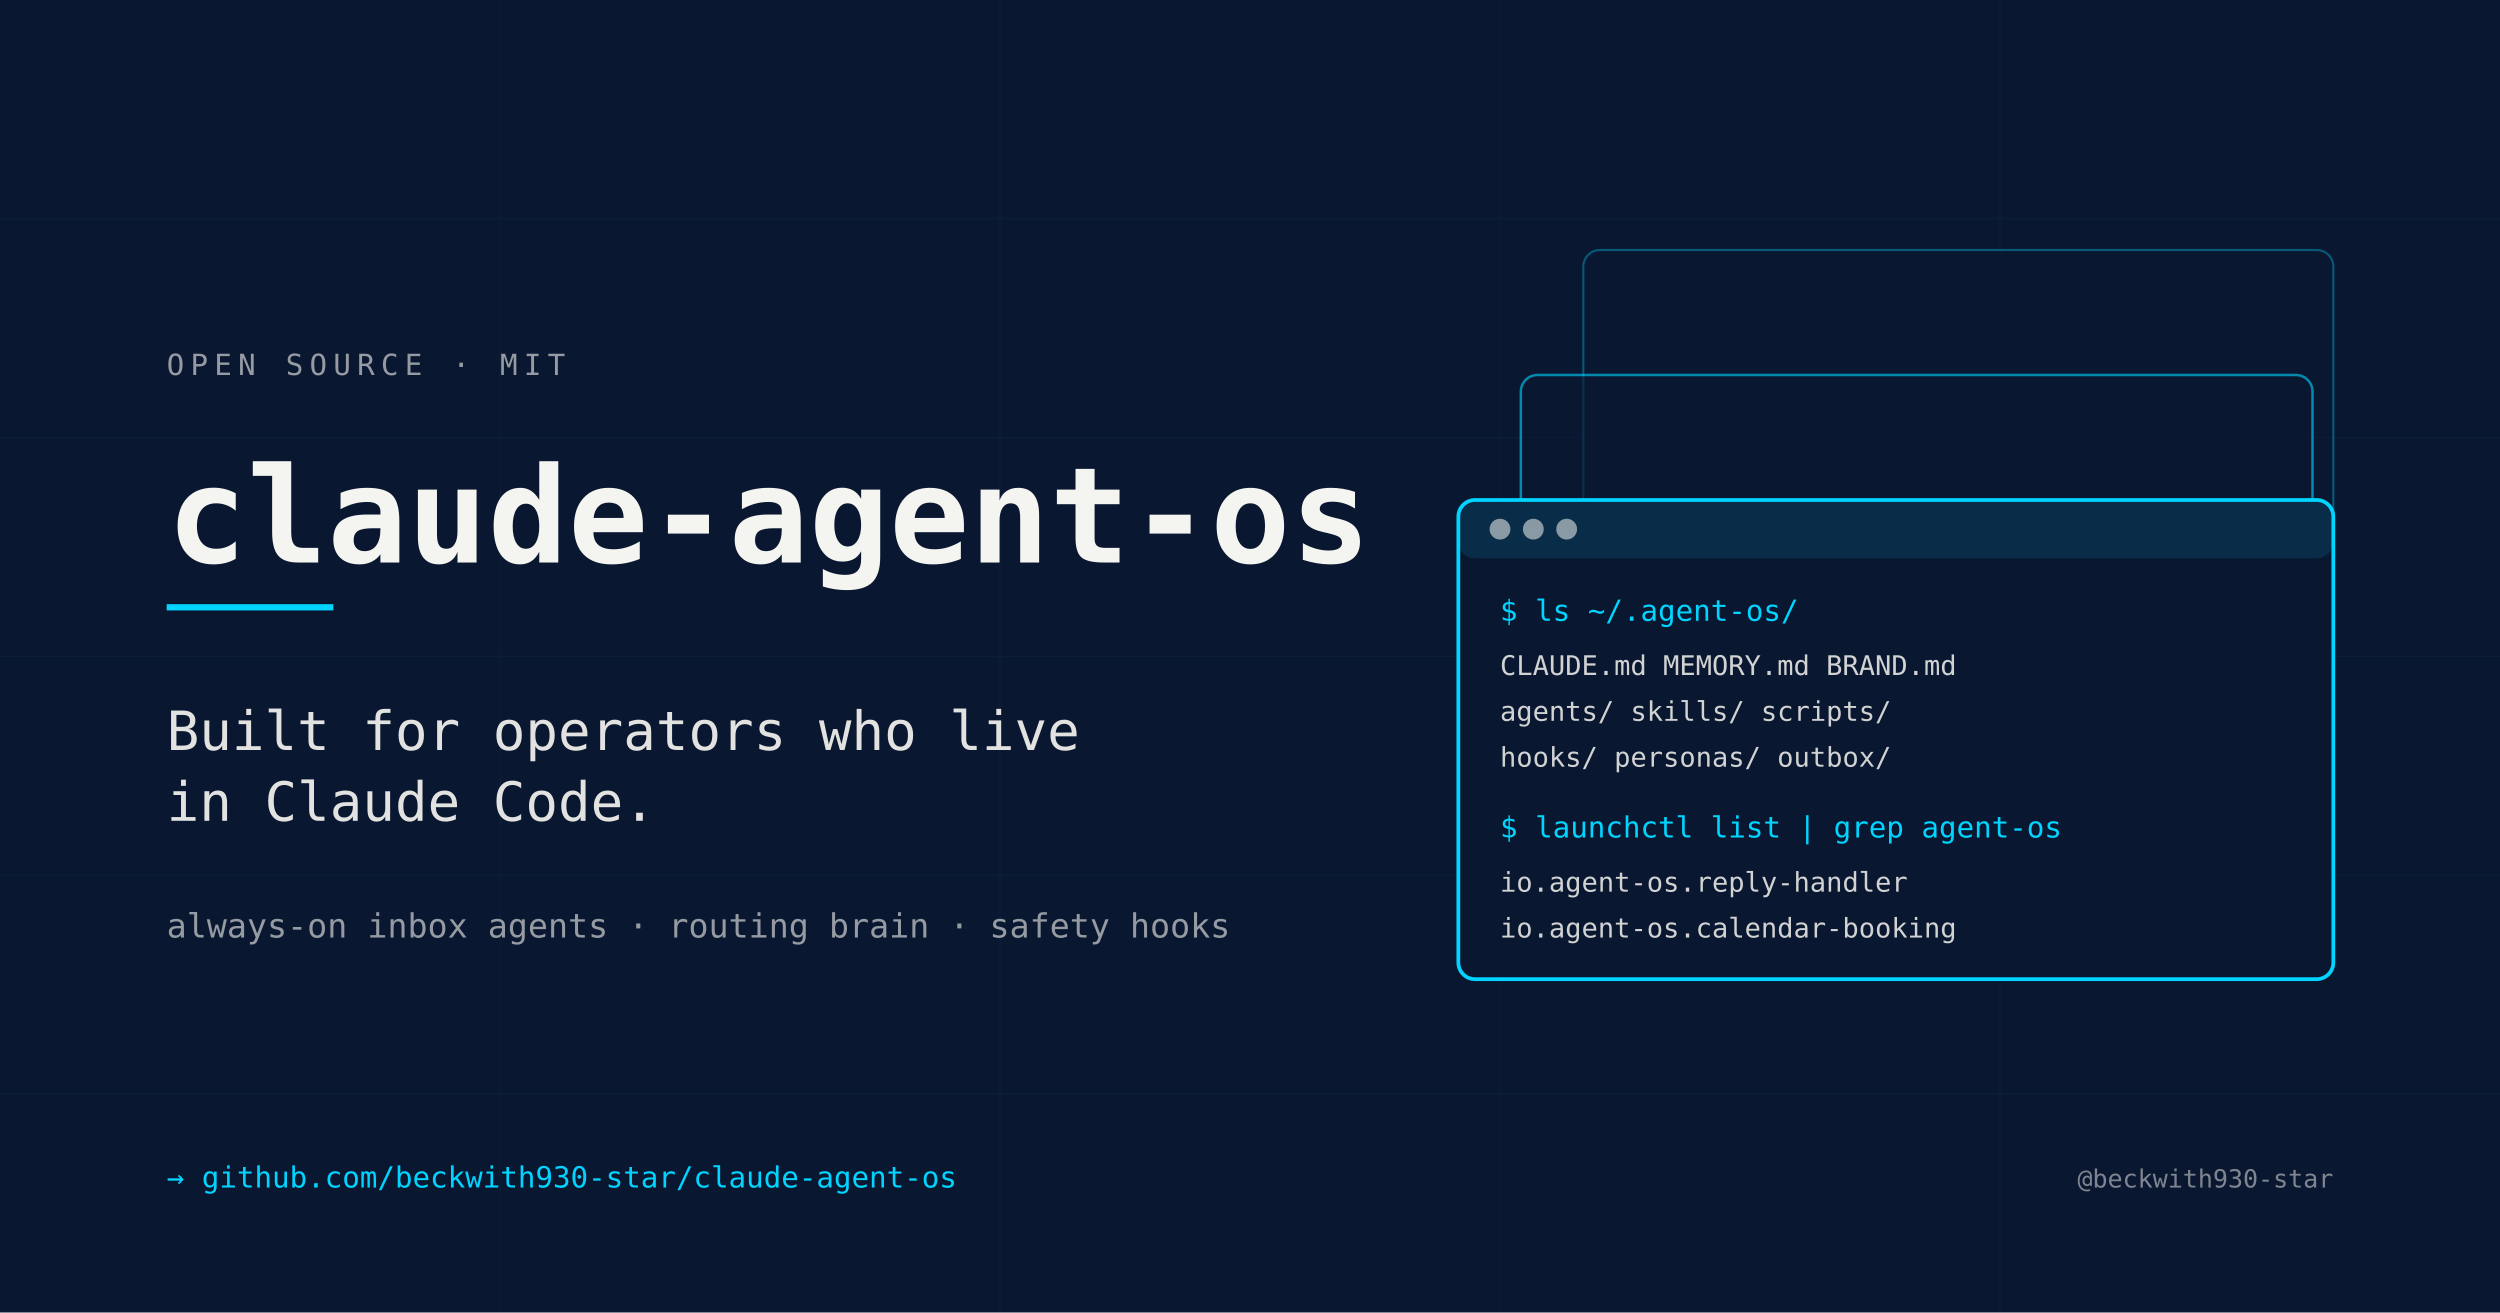
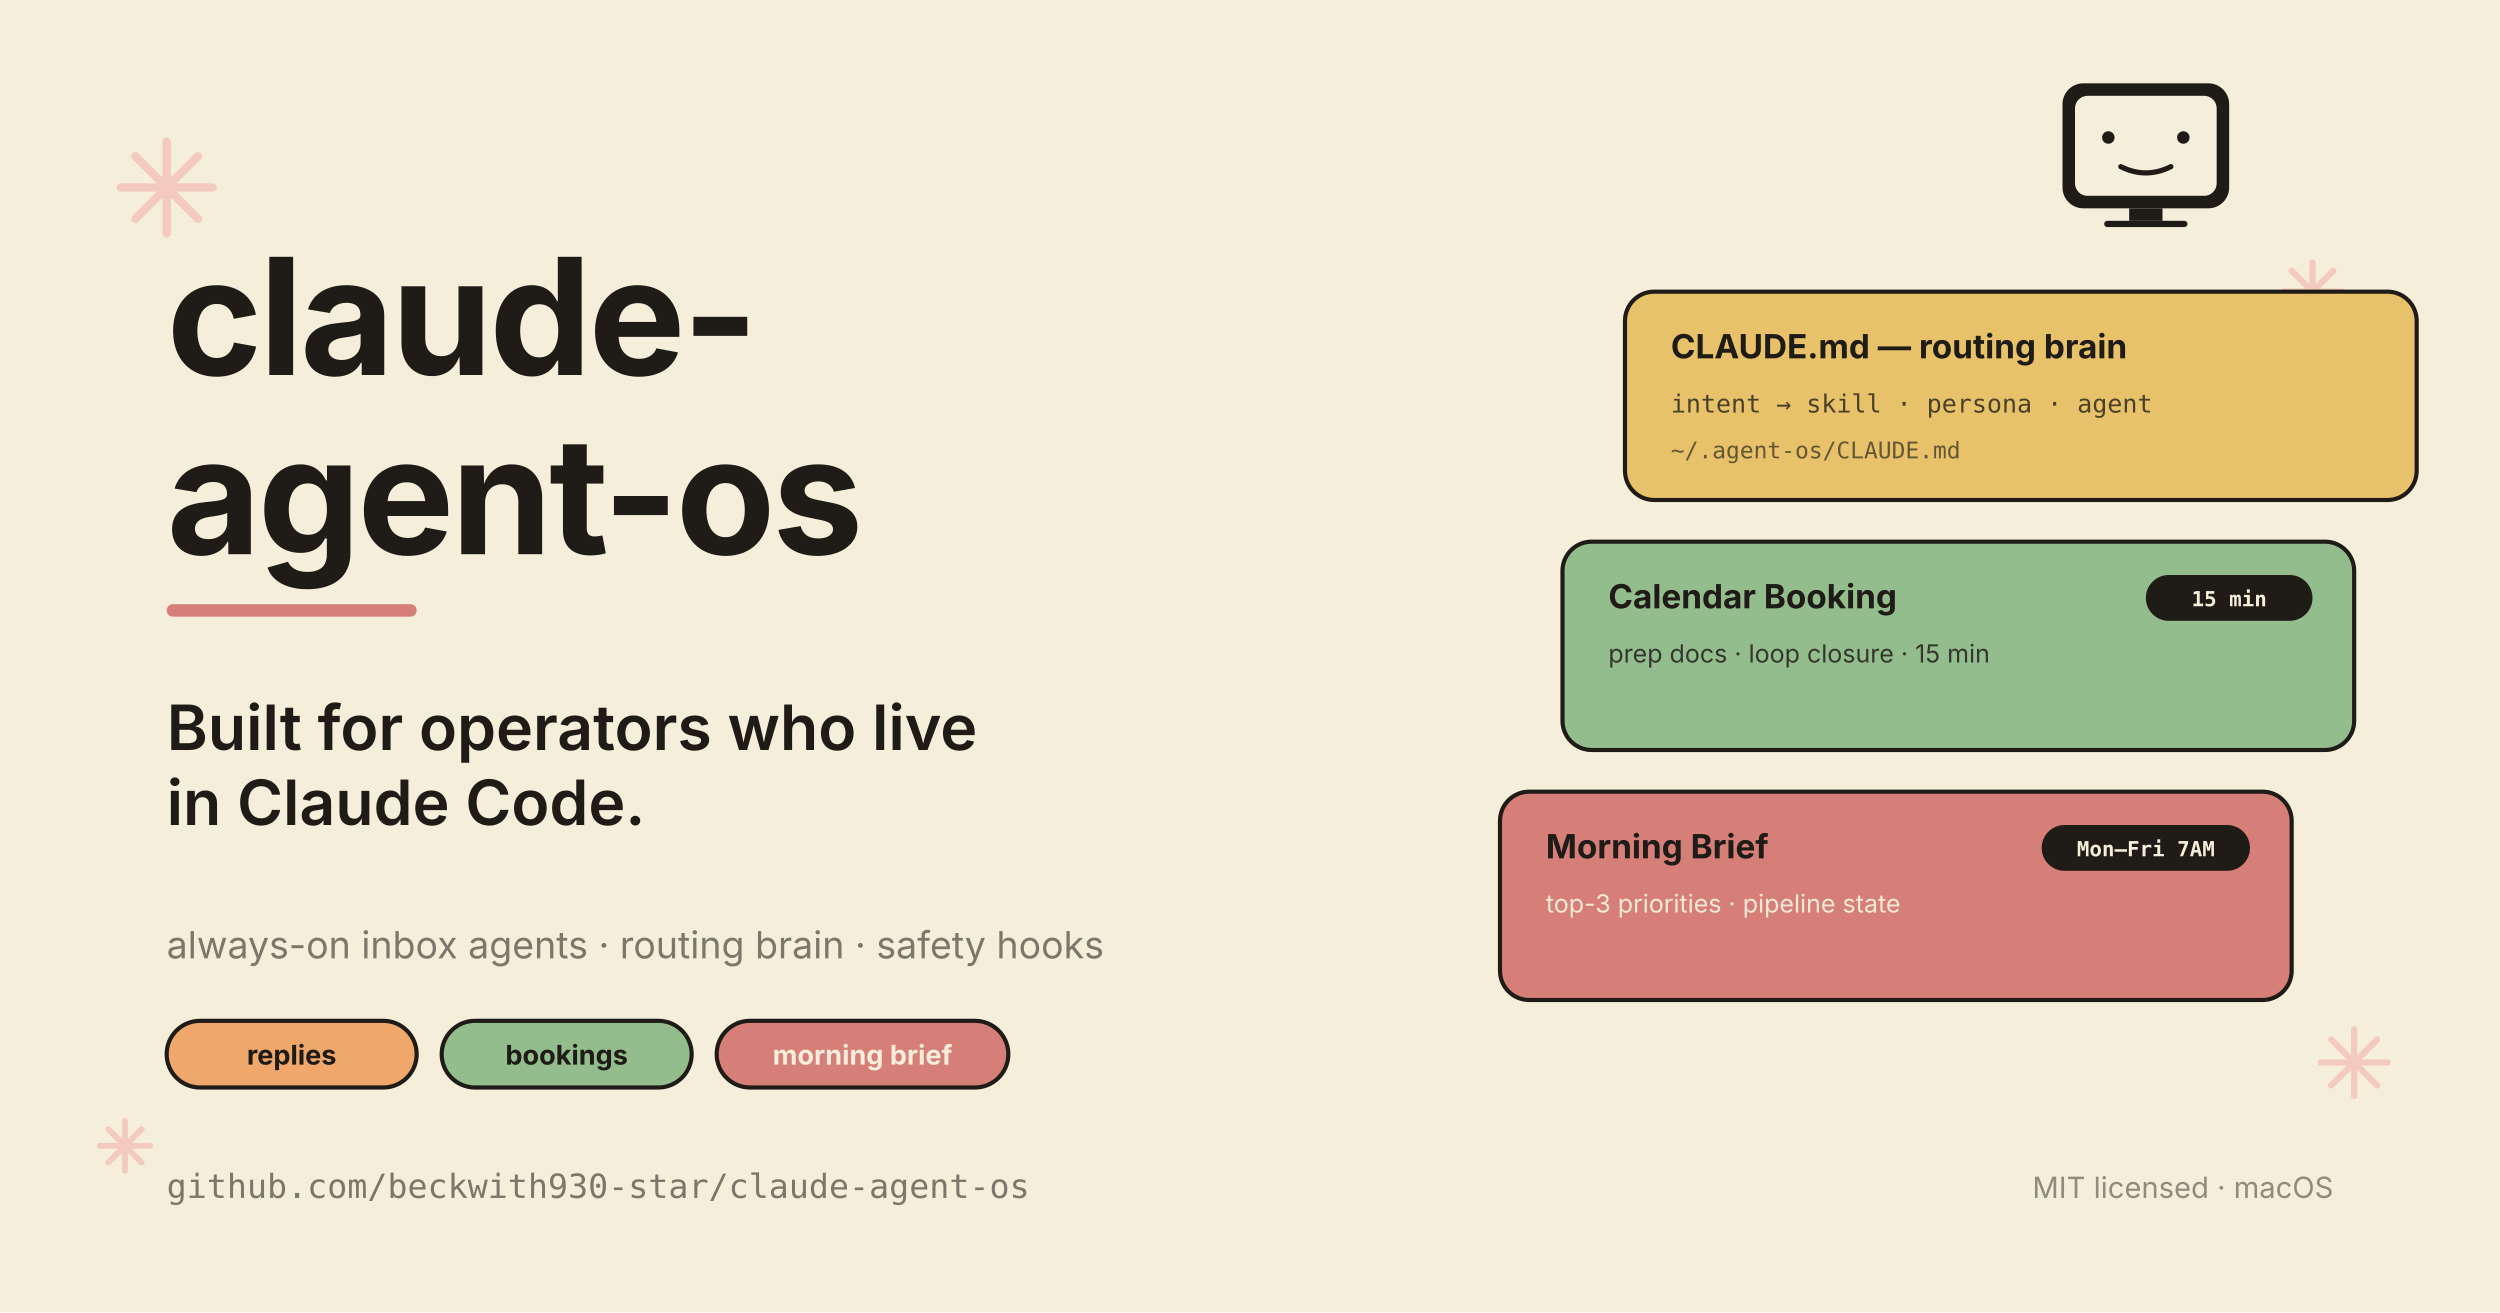
- <svg xmlns="http://www.w3.org/2000/svg" viewBox="0 0 1200 630" width="1200" height="630" font-family="ui-monospace, SFMono-Regular, Menlo, Consolas, monospace">
-   <rect width="1200" height="630" fill="#0a1730" />
-   <g stroke="#00d4ff" stroke-width="0.4" opacity="0.06">
-     <line x1="0" y1="105" x2="1200" y2="105" />
-     <line x1="0" y1="210" x2="1200" y2="210" />
-     <line x1="0" y1="315" x2="1200" y2="315" />
-     <line x1="0" y1="420" x2="1200" y2="420" />
-     <line x1="0" y1="525" x2="1200" y2="525" />
-     <line x1="240" y1="0" x2="240" y2="630" />
-     <line x1="480" y1="0" x2="480" y2="630" />
-     <line x1="720" y1="0" x2="720" y2="630" />
-     <line x1="960" y1="0" x2="960" y2="630" />
+ <svg xmlns="http://www.w3.org/2000/svg" viewBox="0 0 1200 630" width="1200" height="630" font-family="system-ui, -apple-system, 'Segoe UI', sans-serif">
+   <rect width="1200" height="630" fill="#F5EEDB" />
+   <g opacity="0.5">
+     <g transform="translate(80,90)">
+       <path d="M0,-22 L0,22 M-22,0 L22,0 M-15,-15 L15,15 M-15,15 L15,-15" stroke="#F2A6A0" stroke-width="4" stroke-linecap="round" />
+     </g>
+     <g transform="translate(1110,140)">
+       <path d="M0,-14 L0,14 M-14,0 L14,0 M-10,-10 L10,10 M-10,10 L10,-10" stroke="#F2A6A0" stroke-width="3" stroke-linecap="round" />
+     </g>
+     <g transform="translate(60,550)">
+       <path d="M0,-12 L0,12 M-12,0 L12,0 M-8,-8 L8,8 M-8,8 L8,-8" stroke="#F2A6A0" stroke-width="2.8" stroke-linecap="round" />
+     </g>
+     <g transform="translate(1130,510)">
+       <path d="M0,-16 L0,16 M-16,0 L16,0 M-11,-11 L11,11 M-11,11 L11,-11" stroke="#F2A6A0" stroke-width="3" stroke-linecap="round" />
+     </g>
  </g>
-   <g>
-     <rect x="760" y="120" width="360" height="190" rx="8" fill="#0a1730" stroke="#00d4ff" stroke-width="1" opacity="0.35" />
-     <rect x="730" y="180" width="380" height="200" rx="8" fill="#0a1730" stroke="#00d4ff" stroke-width="1.2" opacity="0.6" />
-     <rect x="700" y="240" width="420" height="230" rx="8" fill="#0a1730" stroke="#00d4ff" stroke-width="1.8" />
-     <rect x="700" y="240" width="420" height="28" rx="8" fill="#00d4ff" opacity="0.12" />
-     <circle cx="720" cy="254" r="5" fill="#f4f4f0" opacity="0.55" />
-     <circle cx="736" cy="254" r="5" fill="#f4f4f0" opacity="0.55" />
-     <circle cx="752" cy="254" r="5" fill="#f4f4f0" opacity="0.55" />
-     <text x="720" y="298" fill="#00d4ff" font-size="14">$ ls ~/.agent-os/</text>
-     <text x="720" y="324" fill="#f4f4f0" font-size="13" opacity="0.85">CLAUDE.md   MEMORY.md   BRAND.md</text>
-     <text x="720" y="346" fill="#f4f4f0" font-size="13" opacity="0.85">agents/     skills/     scripts/</text>
-     <text x="720" y="368" fill="#f4f4f0" font-size="13" opacity="0.85">hooks/      personas/   outbox/</text>
-     <text x="720" y="402" fill="#00d4ff" font-size="14">$ launchctl list | grep agent-os</text>
-     <text x="720" y="428" fill="#f4f4f0" font-size="13" opacity="0.85">io.agent-os.reply-handler</text>
-     <text x="720" y="450" fill="#f4f4f0" font-size="13" opacity="0.85">io.agent-os.calendar-booking</text>
+   <g transform="translate(80,180)">
+     <rect x="0" y="110" width="120" height="6" rx="3" fill="#D67E78" />
+     <text x="0" y="0" fill="#1F1B16" font-size="78" font-weight="700" letter-spacing="-1.5">claude-</text>
+     <text x="0" y="86" fill="#1F1B16" font-size="78" font-weight="700" letter-spacing="-1.5">agent-os</text>
+     <text x="0" y="180" fill="#1F1B16" font-size="30" font-weight="600">Built for operators who live</text>
+     <text x="0" y="216" fill="#1F1B16" font-size="30" font-weight="600">in Claude Code.</text>
+     <text x="0" y="280" fill="#5C544A" font-size="18" opacity="0.78">always-on inbox agents · routing brain · safety hooks</text>
+     <g transform="translate(0,310)">
+       <g>
+         <rect x="0" y="0" width="120" height="32" rx="16" fill="#EFA76B" stroke="#1F1B16" stroke-width="2" />
+         <text x="60" y="21" fill="#1F1B16" font-size="13" font-weight="700" text-anchor="middle">replies</text>
+       </g>
+       <g transform="translate(132,0)">
+         <rect x="0" y="0" width="120" height="32" rx="16" fill="#94BD8E" stroke="#1F1B16" stroke-width="2" />
+         <text x="60" y="21" fill="#1F1B16" font-size="13" font-weight="700" text-anchor="middle">bookings</text>
+       </g>
+       <g transform="translate(264,0)">
+         <rect x="0" y="0" width="140" height="32" rx="16" fill="#D67E78" stroke="#1F1B16" stroke-width="2" />
+         <text x="70" y="21" fill="#F5EEDB" font-size="13" font-weight="700" text-anchor="middle">morning brief</text>
+       </g>
+     </g>
  </g>
-   <g>
-     <text x="80" y="180" fill="#f4f4f0" font-size="14" letter-spacing="3" opacity="0.6">OPEN SOURCE · MIT</text>
-     <text x="80" y="270" fill="#f4f4f0" font-size="64" font-weight="600">claude-agent-os</text>
-     <rect x="80" y="290" width="80" height="3" fill="#00d4ff" />
-     <text x="80" y="360" fill="#f4f4f0" font-size="26" opacity="0.92">Built for operators who live</text>
-     <text x="80" y="394" fill="#f4f4f0" font-size="26" opacity="0.92">in Claude Code.</text>
-     <text x="80" y="450" fill="#f4f4f0" font-size="16" opacity="0.6">always-on inbox agents · routing brain · safety hooks</text>
+   <g transform="translate(720,140)">
+     <g transform="translate(60,0)">
+       <rect x="0" y="0" width="380" height="100" rx="14" fill="#E8C26B" stroke="#1F1B16" stroke-width="2" />
+       <text x="22" y="32" fill="#1F1B16" font-size="16" font-weight="700">CLAUDE.md — routing brain</text>
+       <text x="22" y="58" fill="#1F1B16" font-size="12" opacity="0.78" font-family="ui-monospace, 'SF Mono', monospace">intent → skill · persona · agent</text>
+       <text x="22" y="80" fill="#1F1B16" font-size="11" opacity="0.65" font-family="ui-monospace, 'SF Mono', monospace">~/.agent-os/CLAUDE.md</text>
+     </g>
+     <g transform="translate(30,120)">
+       <rect x="0" y="0" width="380" height="100" rx="14" fill="#94BD8E" stroke="#1F1B16" stroke-width="2" />
+       <text x="22" y="32" fill="#1F1B16" font-size="16" font-weight="700">Calendar Booking</text>
+       <text x="22" y="58" fill="#1F1B16" font-size="12" opacity="0.82">prep docs · loop closure · 15 min</text>
+       <g transform="translate(280,16)">
+         <rect x="0" y="0" width="80" height="22" rx="11" fill="#1F1B16" />
+         <text x="40" y="15" fill="#F5EEDB" font-size="10" font-weight="600" text-anchor="middle" font-family="ui-monospace, 'SF Mono', monospace">15 min</text>
+       </g>
+     </g>
+     <g transform="translate(0,240)">
+       <rect x="0" y="0" width="380" height="100" rx="14" fill="#D67E78" stroke="#1F1B16" stroke-width="2" />
+       <text x="22" y="32" fill="#1F1B16" font-size="16" font-weight="700">Morning Brief</text>
+       <text x="22" y="58" fill="#F5EEDB" font-size="12" opacity="0.95">top-3 priorities · pipeline state</text>
+       <g transform="translate(260,16)">
+         <rect x="0" y="0" width="100" height="22" rx="11" fill="#1F1B16" />
+         <text x="50" y="15" fill="#F5EEDB" font-size="10" font-weight="600" text-anchor="middle" font-family="ui-monospace, 'SF Mono', monospace">Mon–Fri 7AM</text>
+       </g>
+     </g>
  </g>
-   <text x="80" y="570" fill="#00d4ff" font-size="14">→ github.com/beckwith930-star/claude-agent-os</text>
-   <text x="1120" y="570" fill="#f4f4f0" font-size="12" text-anchor="end" opacity="0.5">@beckwith930-star</text>
+   <g transform="translate(990,40)">
+     <rect x="0" y="0" width="80" height="60" rx="10" fill="#1F1B16" />
+     <rect x="6" y="6" width="68" height="48" rx="6" fill="#F5EEDB" />
+     <circle cx="22" cy="26" r="3" fill="#1F1B16" />
+     <circle cx="58" cy="26" r="3" fill="#1F1B16" />
+     <path d="M28,40 Q40,46 52,40" stroke="#1F1B16" stroke-width="2.5" fill="none" stroke-linecap="round" />
+     <rect x="32" y="60" width="16" height="6" fill="#1F1B16" />
+     <rect x="20" y="66" width="40" height="3" rx="1.5" fill="#1F1B16" />
+   </g>
+   <g transform="translate(80,575)">
+     <text x="0" y="0" fill="#5C544A" font-size="16" opacity="0.78" font-family="ui-monospace, 'SF Mono', monospace">github.com/beckwith930-star/claude-agent-os</text>
+     <text x="1040" y="0" fill="#5C544A" font-size="14" opacity="0.65" text-anchor="end">MIT licensed · macOS</text>
+   </g>
</svg>
